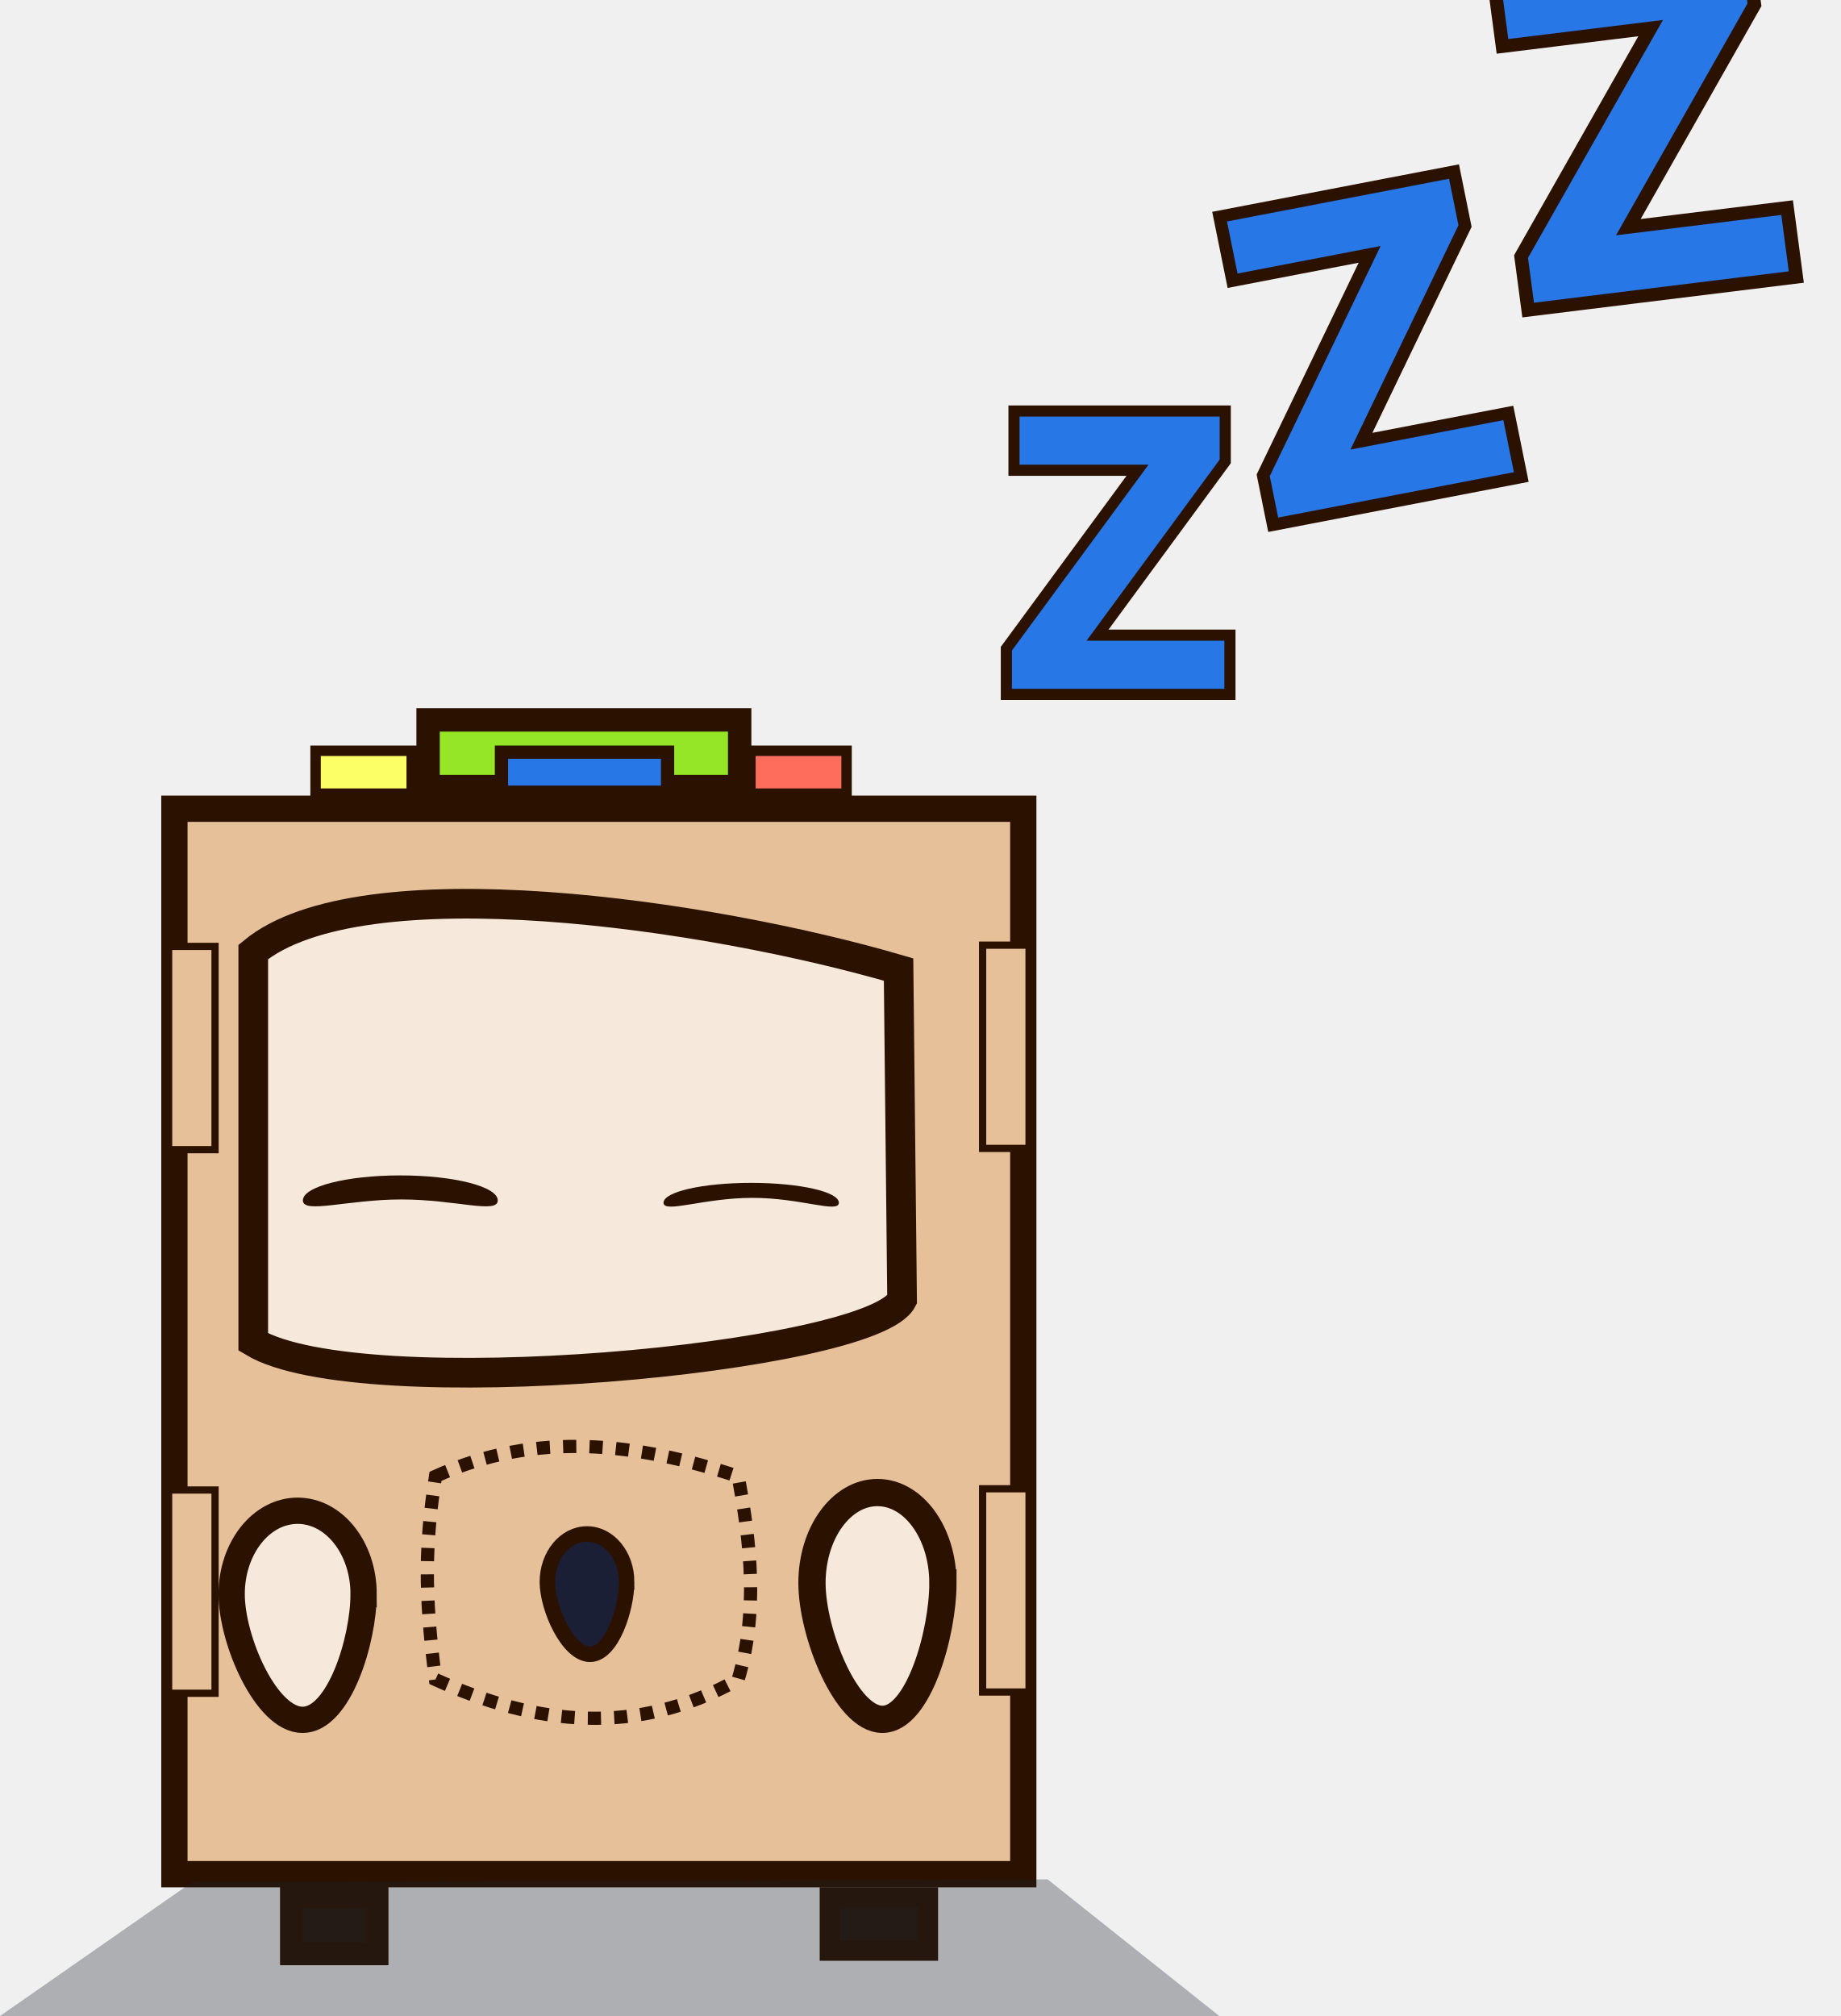
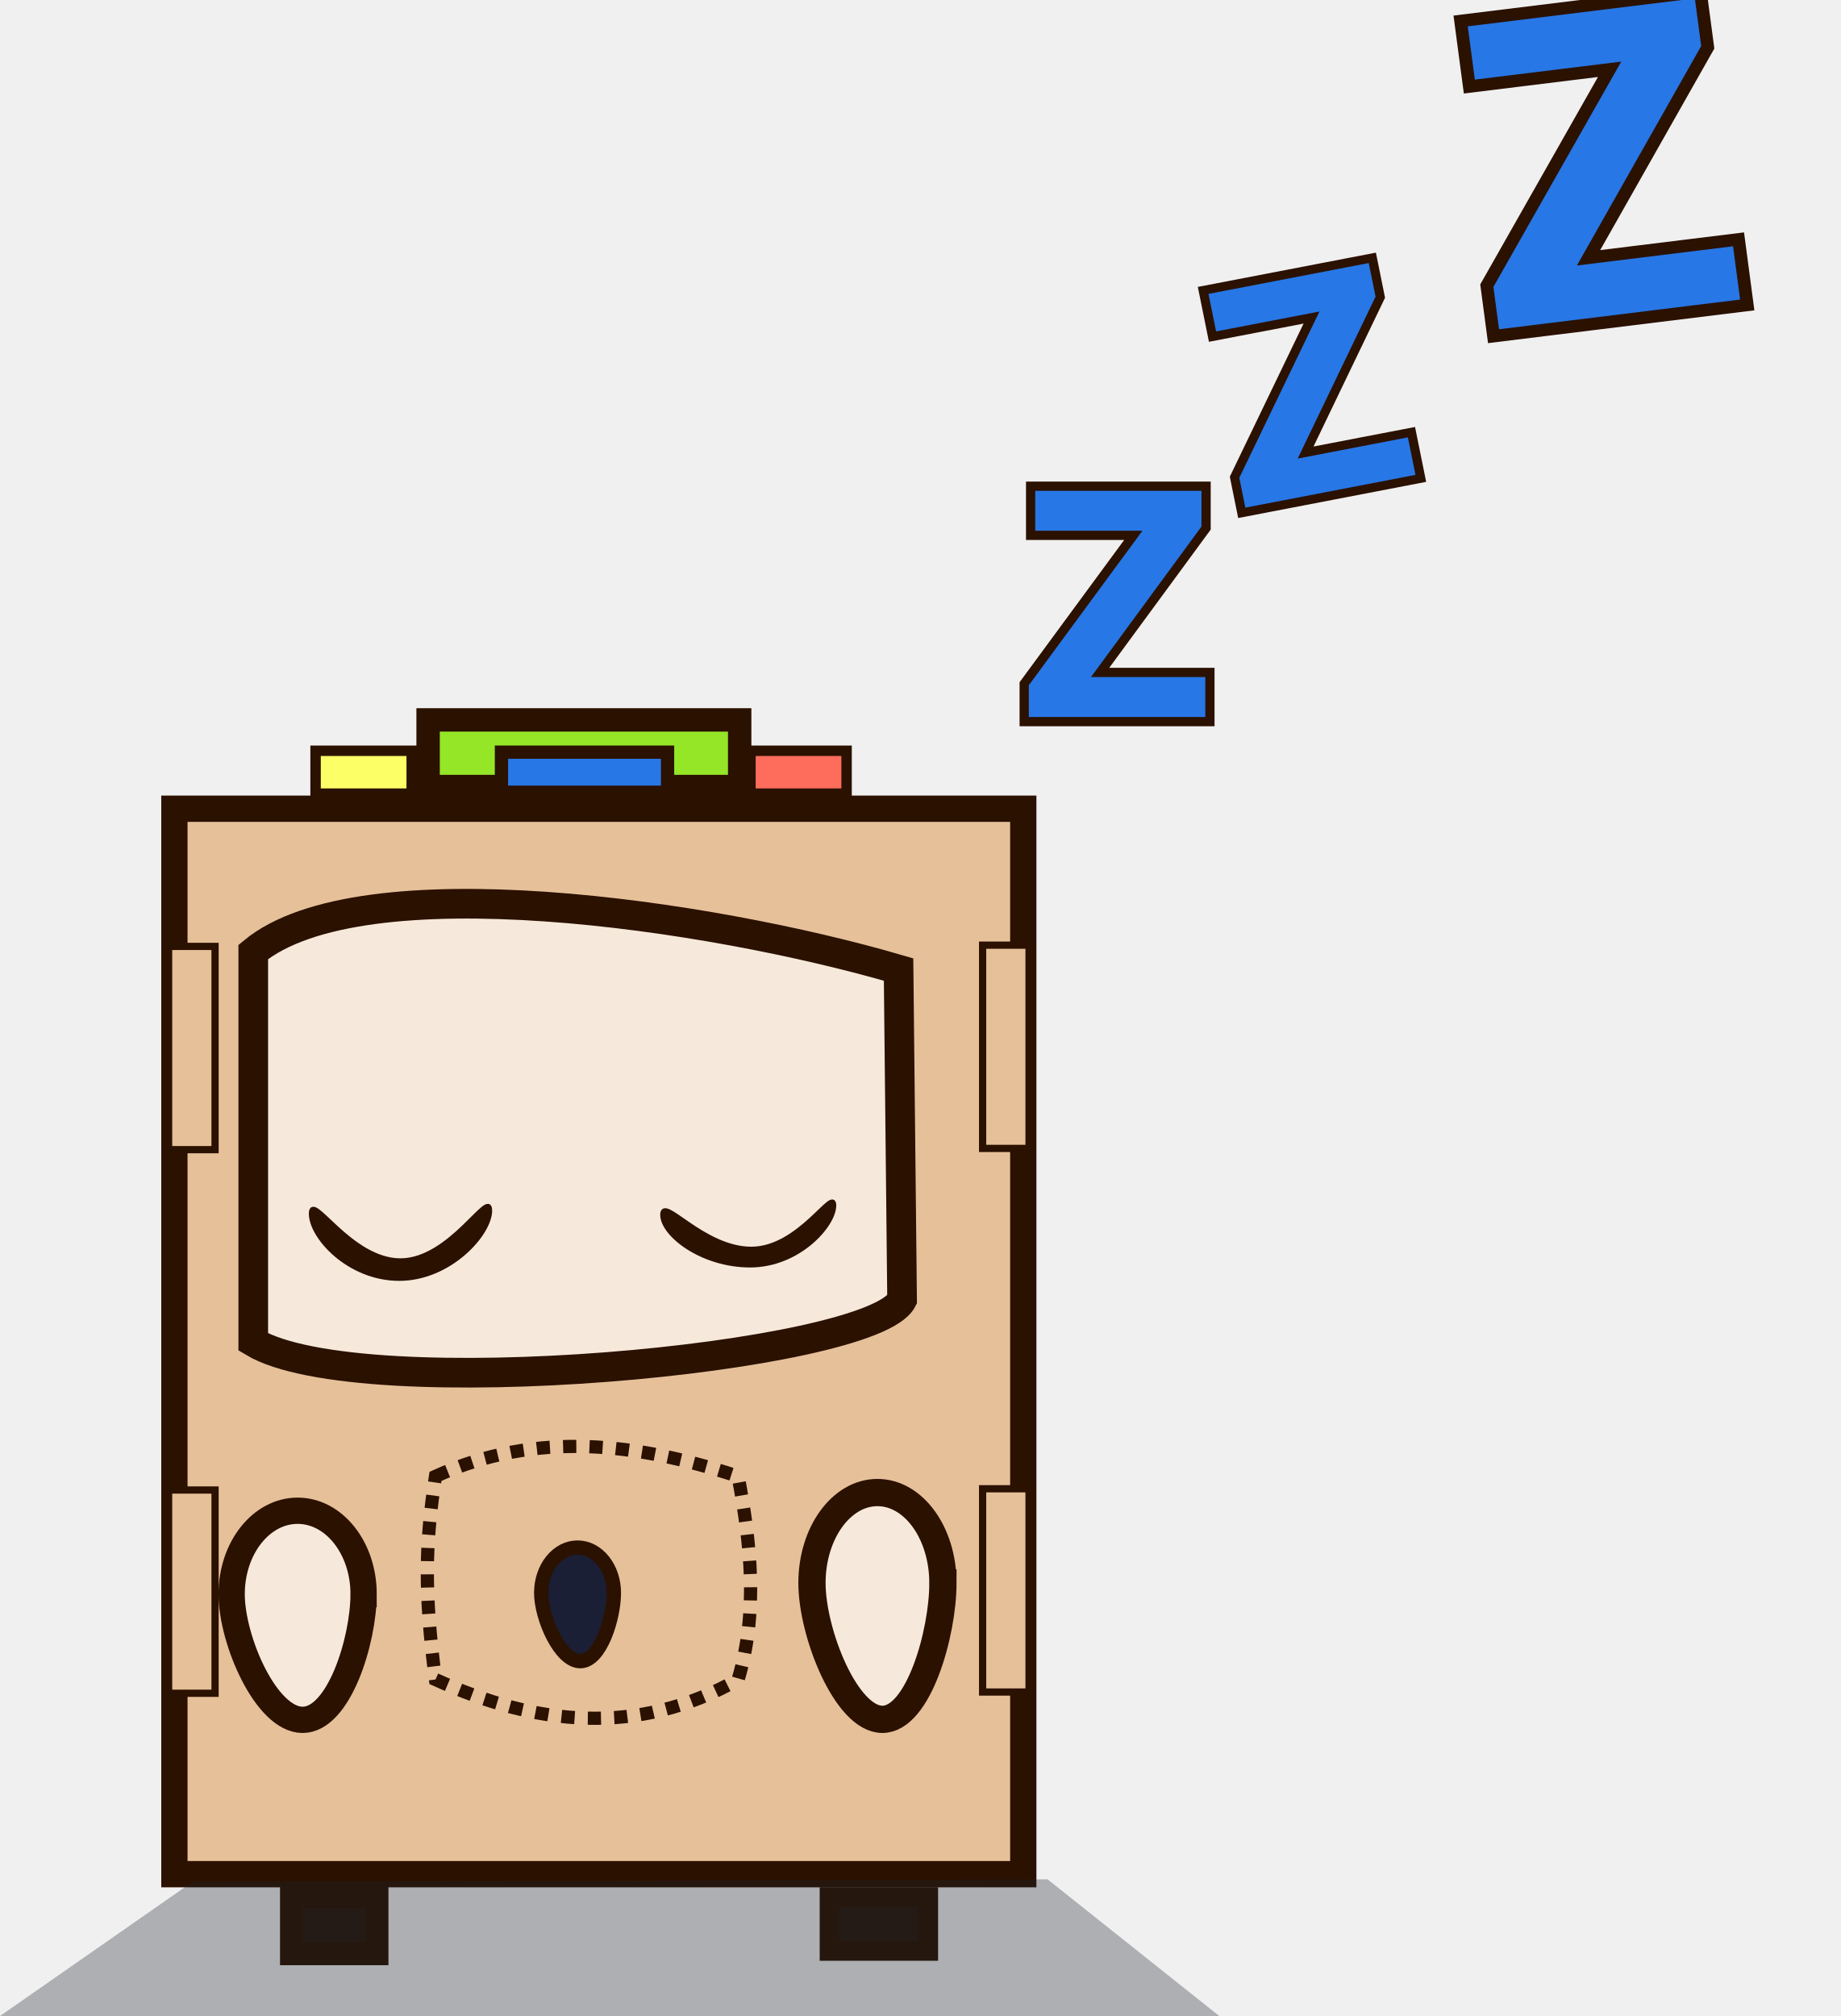
<svg xmlns="http://www.w3.org/2000/svg" xmlns:xlink="http://www.w3.org/1999/xlink" width="46.726mm" height="51.169mm" viewBox="0 0 165.564 181.309" id="svg8202" version="1.1">
  <defs id="defs8204" />
  <g id="layer1" transform="translate(-252.7099,-925.0159)">
    <use x="0" y="0" xlink:href="#g7368" id="use8241" transform="matrix(2.068624,0,0,2.068624,-3522.887,-95.75221)" width="100%" height="100%" />
    <use x="0" y="0" xlink:href="#g7368" id="use8241-6" transform="matrix(2.068624,0,0,2.068624,-3586.888,-127.6207)" width="100%" height="100%" style="color:#000000;clip-rule:nonzero;display:inline;overflow:visible;visibility:visible;opacity:1;isolation:auto;mix-blend-mode:normal;color-interpolation:sRGB;color-interpolation-filters:linearRGB;solid-color:#000000;solid-opacity:1;fill:#000000;fill-opacity:1;fill-rule:nonzero;stroke-width:1;stroke-linecap:butt;stroke-linejoin:miter;stroke-miterlimit:4;stroke-dasharray:none;stroke-dashoffset:0;stroke-opacity:1;color-rendering:auto;image-rendering:auto;shape-rendering:auto;text-rendering:auto;enable-background:accumulate" />
    <use x="0" y="0" xlink:href="#g7368" id="use8241-5" transform="matrix(2.068624,0,0,2.068624,-3586.888,-127.6207)" width="100%" height="100%" />
    <g id="g13035" transform="matrix(1.429042,0,0,1.429042,-655.4943,1819.497)" style="stroke:#2b1100">
      <g id="g12979" transform="matrix(1.073844,0,0,1.073844,13.43113,672.5637)" style="stroke:#2b1100">
        <g transform="matrix(1.061954,0,0,1.061954,-38.40821,73.23629)" id="g12981" style="stroke:#2b1100">
          <rect style="fill:#e6c099;fill-opacity:1;stroke:#2b1100;stroke-width:1.45;stroke-miterlimit:1.6;stroke-dasharray:none;stroke-dashoffset:0;stroke-opacity:1" id="rect12983" width="46.847" height="58.799" x="591.317" y="-1162.99" />
          <path style="fill:#ffffff;fill-opacity:0.646;stroke:#2b1100;stroke-width:1.636;stroke-miterlimit:1.6;stroke-dasharray:none;stroke-dashoffset:0;stroke-opacity:1" d="m 595.669,-1155.086 c 5.947,-4.912 25.181,-2.083 35.613,0.971 l 0.194,18.223 c -1.687,3.248 -29.894,5.883 -35.807,2.331 z" id="path12985" />
          <path style="fill:#e6c099;fill-opacity:1;stroke:#2b1100;stroke-width:0.728;stroke-miterlimit:1.4;stroke-dasharray:0.728, 0.728;stroke-dashoffset:0;stroke-opacity:1" d="m 605.726,-1126.145 c 5.568,-2.539 11.136,-1.841 16.703,0 0.7,3.737 1.111,7.475 0,11.213 -5.568,3.141 -11.136,2.545 -16.703,0 -0.641,-4.859 -0.559,-7.56 0,-11.213 z" id="path12987" />
-           <path style="fill:#2b1100;fill-opacity:1;stroke:#2b1100;stroke-width:0.002;stroke-miterlimit:7.2;stroke-dasharray:none;stroke-dashoffset:0;stroke-opacity:1" d="m 609.163,-1141.373 c 1.4e-4,0.763 -2.339,-0.054 -5.309,-0.054 -2.97,0 -5.446,0.817 -5.446,0.054 8e-5,-0.763 2.408,-1.381 5.377,-1.381 2.97,0 5.377,0.618 5.377,1.381 z" id="ellipse12989" />
-           <path style="fill:#2b1100;fill-opacity:1;stroke:#2b1100;stroke-width:0.002;stroke-miterlimit:7.2;stroke-dasharray:none;stroke-dashoffset:0;stroke-opacity:1" d="m 627.986,-1141.245 c 1.1e-4,0.606 -2.097,-0.27 -4.769,-0.27 -2.672,0 -4.906,0.876 -4.906,0.27 1.3e-4,-0.606 2.166,-1.097 4.838,-1.097 2.672,0 4.838,0.491 4.838,1.097 z" id="ellipse12991" />
          <path style="fill:#ffffff;fill-opacity:0.646;stroke:#2b1100;stroke-width:1.45;stroke-miterlimit:1.6;stroke-dasharray:none;stroke-dashoffset:0;stroke-opacity:1" d="m 601.758,-1119.646 c -2e-5,2.542 -1.355,6.938 -3.366,6.938 -2.011,0 -3.915,-4.396 -3.915,-6.938 -2e-5,-2.542 1.63,-4.602 3.641,-4.602 2.011,0 3.641,2.061 3.641,4.602 z" id="path12993" />
          <rect style="fill:#94e627;fill-opacity:1;stroke:#2b1100;stroke-width:1.291;stroke-miterlimit:1.6;stroke-dasharray:none;stroke-dashoffset:0;stroke-opacity:1" id="rect12995" width="17.195" height="3.677" x="605.318" y="-1167.892" />
          <rect style="fill:#28170b;fill-opacity:1;stroke:#2b1100;stroke-width:1.254;stroke-miterlimit:1.6;stroke-dasharray:none;stroke-dashoffset:0;stroke-opacity:1" id="rect12997" width="4.73" height="3.15" x="597.773" y="-1102.944" />
          <rect style="fill:#28170b;fill-opacity:1;stroke:#2b1100;stroke-width:1.09;stroke-miterlimit:1.6;stroke-dasharray:none;stroke-dashoffset:0;stroke-opacity:1" id="rect12999" width="5.443" height="2.971" x="627.474" y="-1102.928" />
          <path id="path13001" d="m 633.73,-1120.26 c -2e-5,2.757 -1.345,7.524 -3.341,7.524 -1.996,0 -3.886,-4.768 -3.886,-7.524 -2e-5,-2.757 1.618,-4.992 3.613,-4.992 1.996,0 3.613,2.235 3.613,4.992 z" style="fill:#ffffff;fill-opacity:0.646;stroke:#2b1100;stroke-width:1.504;stroke-miterlimit:1.6;stroke-dasharray:none;stroke-dashoffset:0;stroke-opacity:1" />
-           <path id="path13003" d="m 616.275,-1120.318 c -10e-6,1.463 -0.814,3.993 -2.022,3.993 -1.208,0 -2.353,-2.53 -2.353,-3.993 -10e-6,-1.463 0.979,-2.649 2.188,-2.649 1.208,0 2.188,1.186 2.188,2.649 z" style="fill:#1a1f36;fill-opacity:1;stroke:#2b1100;stroke-width:0.853;stroke-miterlimit:1.6;stroke-dasharray:none;stroke-dashoffset:0;stroke-opacity:1" />
+           <path id="path13003" d="m 615.569,-1119.715 c -10e-6,1.38 -0.746,3.767 -1.853,3.767 -1.107,0 -2.155,-2.387 -2.155,-3.767 -10e-6,-1.38 0.897,-2.499 2.004,-2.499 1.107,0 2.004,1.119 2.004,2.499 z" style="fill:#1a1f36;fill-opacity:1;stroke:#2b1100;stroke-width:0.793;stroke-miterlimit:1.6;stroke-dasharray:none;stroke-dashoffset:0;stroke-opacity:1" />
          <g id="g13005" transform="translate(-3.67761,-55.45787)" style="stroke:#2b1100">
            <g id="g13007" style="stroke:#2b1100">
              <rect y="-1070.003" x="639.598" height="11.217" width="2.563" id="rect13009" style="fill:#e6c099;fill-opacity:1;stroke:#2b1100;stroke-width:0.399;stroke-miterlimit:1.6;stroke-dasharray:none;stroke-dashoffset:0;stroke-opacity:1" />
              <rect style="fill:#e6c099;fill-opacity:1;stroke:#2b1100;stroke-width:0.399;stroke-miterlimit:1.6;stroke-dasharray:none;stroke-dashoffset:0;stroke-opacity:1" id="rect13011" width="2.563" height="11.217" x="594.675" y="-1069.934" />
            </g>
            <g transform="translate(0,-30)" id="g13013" style="stroke:#2b1100">
              <rect style="fill:#e6c099;fill-opacity:1;stroke:#2b1100;stroke-width:0.399;stroke-miterlimit:1.6;stroke-dasharray:none;stroke-dashoffset:0;stroke-opacity:1" id="rect13015" width="2.563" height="11.217" x="639.598" y="-1070.003" />
              <rect y="-1069.934" x="594.675" height="11.217" width="2.563" id="rect13017" style="fill:#e6c099;fill-opacity:1;stroke:#2b1100;stroke-width:0.399;stroke-miterlimit:1.6;stroke-dasharray:none;stroke-dashoffset:0;stroke-opacity:1" />
            </g>
          </g>
          <rect y="-1166.112" x="609.366" height="2.211" width="9.168" id="rect13019" style="fill:#2777e6;fill-opacity:1;stroke:#2b1100;stroke-width:0.731;stroke-miterlimit:1.6;stroke-dasharray:none;stroke-dashoffset:0;stroke-opacity:1" />
          <rect style="fill:#fdff67;fill-opacity:1;stroke:#2b1100;stroke-width:0.575;stroke-miterlimit:1.6;stroke-dasharray:none;stroke-dashoffset:0;stroke-opacity:1" id="rect13021" width="5.305" height="2.366" x="599.108" y="-1166.189" />
          <rect y="-1166.189" x="623.108" height="2.366" width="5.305" id="rect13023" style="fill:#fe6d5b;fill-opacity:1;stroke:#2b1100;stroke-width:0.575;stroke-miterlimit:1.6;stroke-dasharray:none;stroke-dashoffset:0;stroke-opacity:1" />
        </g>
      </g>
    </g>
-     <text xml:space="preserve" style="font-style:normal;font-weight:normal;font-size:46.674px;line-height:125%;font-family:sans-serif;letter-spacing:0px;word-spacing:0px;fill:#2777e6;fill-opacity:1;stroke:#2b1100;stroke-width:1px;stroke-linecap:butt;stroke-linejoin:miter;stroke-opacity:1" x="341.949" y="987.464" id="text4461">
-       <tspan id="tspan4463" x="341.949" y="987.464" style="font-style:normal;font-variant:normal;font-weight:bold;font-stretch:normal;font-family:'Tlwg Typist';-inkscape-font-specification:'Tlwg Typist Bold';fill:#2777e6;fill-opacity:1;stroke:#2b1100;stroke-opacity:1">z</tspan>
+     <text xml:space="preserve" style="font-style:normal;font-weight:normal;font-size:38.77px;line-height:125%;font-family:sans-serif;letter-spacing:0px;word-spacing:0px;fill:#2777e6;fill-opacity:1;stroke:#2b1100;stroke-width:0.831px;stroke-linecap:butt;stroke-linejoin:miter;stroke-opacity:1" x="343.773" y="989.912" id="text4461">
+       <tspan id="tspan4463" x="343.773" y="989.912" style="font-style:normal;font-variant:normal;font-weight:bold;font-stretch:normal;font-family:'Tlwg Typist';-inkscape-font-specification:'Tlwg Typist Bold';fill:#2777e6;fill-opacity:1;stroke:#2b1100;stroke-width:0.831px;stroke-opacity:1">z</tspan>
    </text>
-     <use x="0" y="0" xlink:href="#text4461" id="use4465" transform="matrix(1.109511,-0.2135219,0.2190478,1.081522,-229.8882,-22.47113)" width="100%" height="100%" />
-     <use x="0" y="0" xlink:href="#use4465" id="use4467" transform="matrix(1.066953,0.07249569,-0.07238802,1.06854,68.72017,-112.5659)" width="100%" height="100%" />
+     <use x="0" y="0" xlink:href="#text4461" id="use4465" transform="matrix(0.9641297,-0.1855438,0.1903456,0.9398078,-156.4896,104.7881)" width="100%" height="100%" />
+     <use x="0" y="0" xlink:href="#use4465" id="use4467" transform="matrix(1.398649,0.09503324,-0.0948921,1.400729,-30.46673,-439.6776)" width="100%" height="100%" />
    <path style="color:#000000;clip-rule:nonzero;display:inline;overflow:visible;visibility:visible;opacity:1;isolation:auto;mix-blend-mode:normal;color-interpolation:sRGB;color-interpolation-filters:linearRGB;solid-color:#000000;solid-opacity:1;fill:#1d232c;fill-opacity:0.32;fill-rule:nonzero;stroke:#2b1100;stroke-width:0.002;stroke-linecap:butt;stroke-linejoin:miter;stroke-miterlimit:12.2;stroke-dasharray:none;stroke-dashoffset:0;stroke-opacity:1;color-rendering:auto;image-rendering:auto;shape-rendering:auto;text-rendering:auto;enable-background:accumulate" d="m 270.043,1094.247 76.88,-0.212 15.439,12.288 -109.648,0 z" id="rect8815" />
    <use x="0" y="0" xlink:href="#g7368" id="use8241-56" transform="matrix(2.068624,0,0,2.068624,-3412.604,-122.5058)" width="100%" height="100%" />
    <use x="0" y="0" xlink:href="#g7368" id="use8241-6-2" transform="matrix(2.068624,0,0,2.068624,-3476.604,-154.3744)" width="100%" height="100%" style="color:#000000;clip-rule:nonzero;display:inline;overflow:visible;visibility:visible;opacity:1;isolation:auto;mix-blend-mode:normal;color-interpolation:sRGB;color-interpolation-filters:linearRGB;solid-color:#000000;solid-opacity:1;fill:#000000;fill-opacity:1;fill-rule:nonzero;stroke-width:1;stroke-linecap:butt;stroke-linejoin:miter;stroke-miterlimit:4;stroke-dasharray:none;stroke-dashoffset:0;stroke-opacity:1;color-rendering:auto;image-rendering:auto;shape-rendering:auto;text-rendering:auto;enable-background:accumulate" />
    <use x="0" y="0" xlink:href="#g7368" id="use8241-5-9" transform="matrix(2.068624,0,0,2.068624,-3476.604,-154.3744)" width="100%" height="100%" />
+     <path style="fill:#2b1100;fill-opacity:1;stroke:#2b1100;stroke-width:0.4;stroke-miterlimit:7.2;stroke-dasharray:none;stroke-dashoffset:0;stroke-opacity:1" d="m 296.771,1033.891 c 2e-4,-2.088 -3.515,4.492 -8.05,4.492 -4.534,0 -8.036,-6.303 -8.036,-4.214 1.3e-4,2.088 3.397,5.842 7.931,5.842 4.534,0 8.154,-4.032 8.154,-6.12 z" id="ellipse12989-3" />
+     <path style="fill:#2b1100;fill-opacity:1;stroke:#2b1100;stroke-width:0.4;stroke-miterlimit:7.2;stroke-dasharray:none;stroke-dashoffset:0;stroke-opacity:1" d="m 327.718,1033.429 c 1.8e-4,-1.77 -3.084,3.909 -7.438,3.909 -4.354,0 -7.995,-4.844 -7.995,-3.074 2.1e-4,1.77 3.53,4.542 7.884,4.542 4.354,0 7.549,-3.607 7.549,-5.378 z" id="ellipse12991-6" />
  </g>
</svg>
